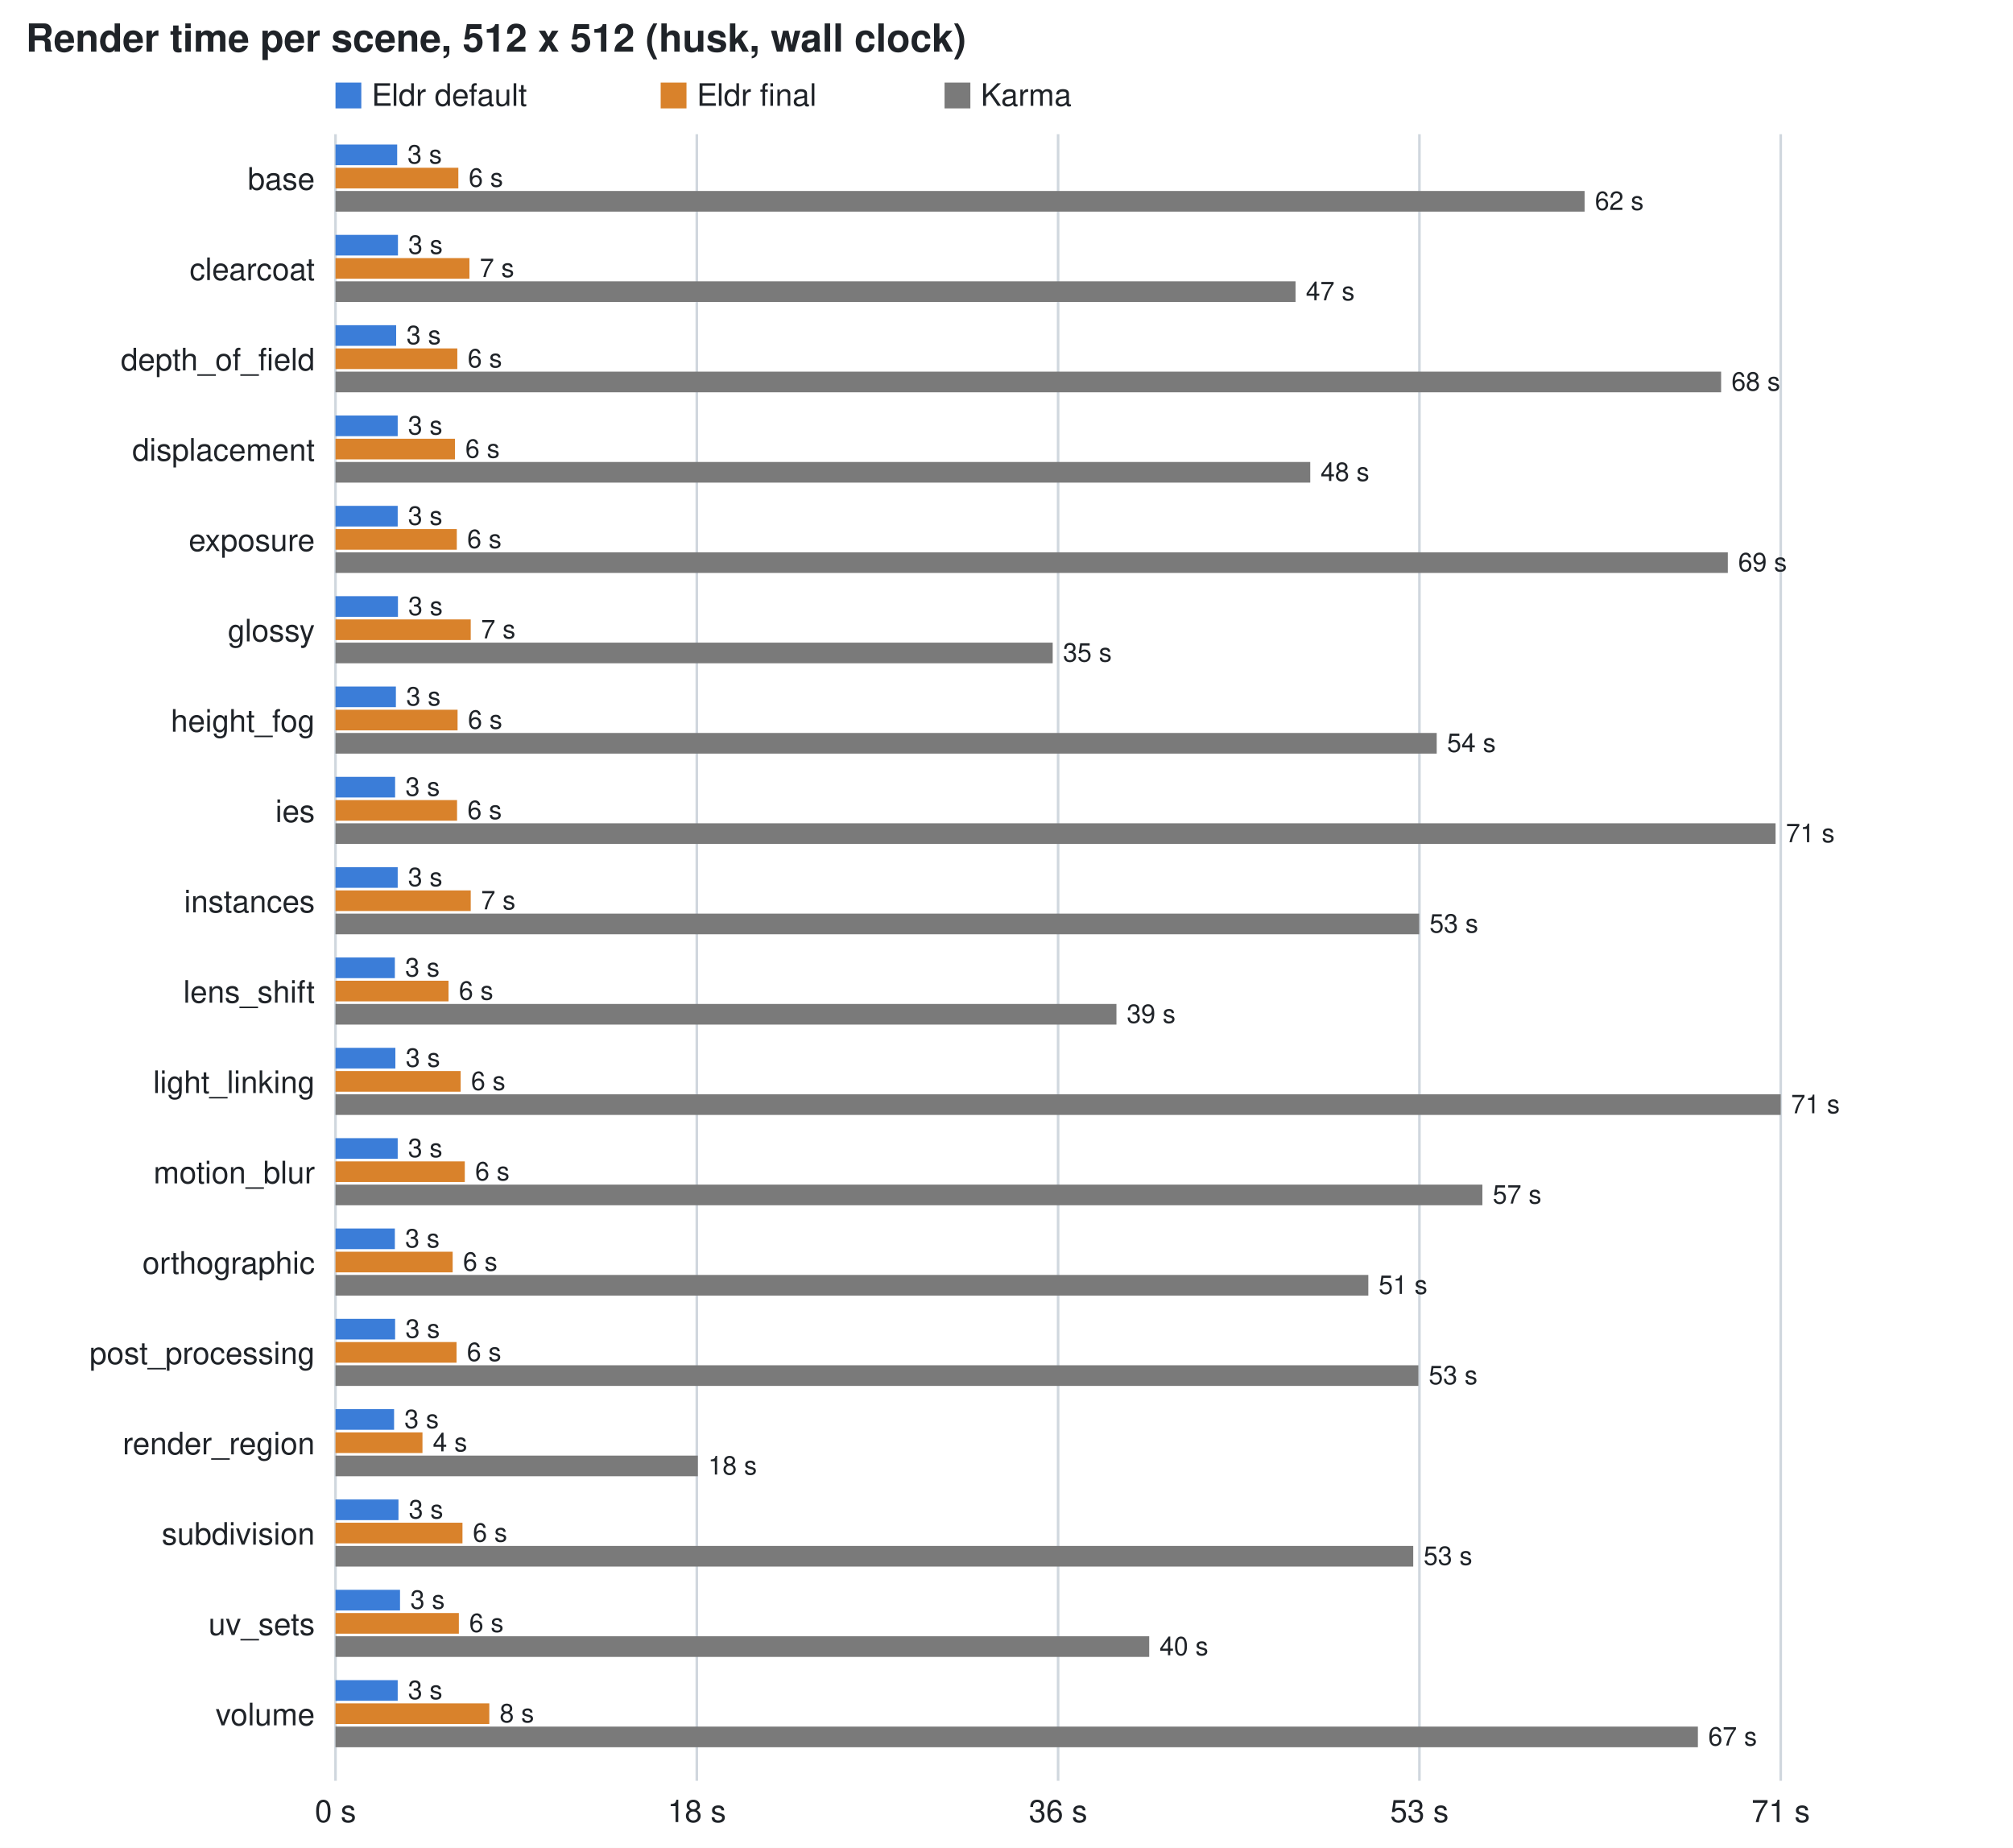
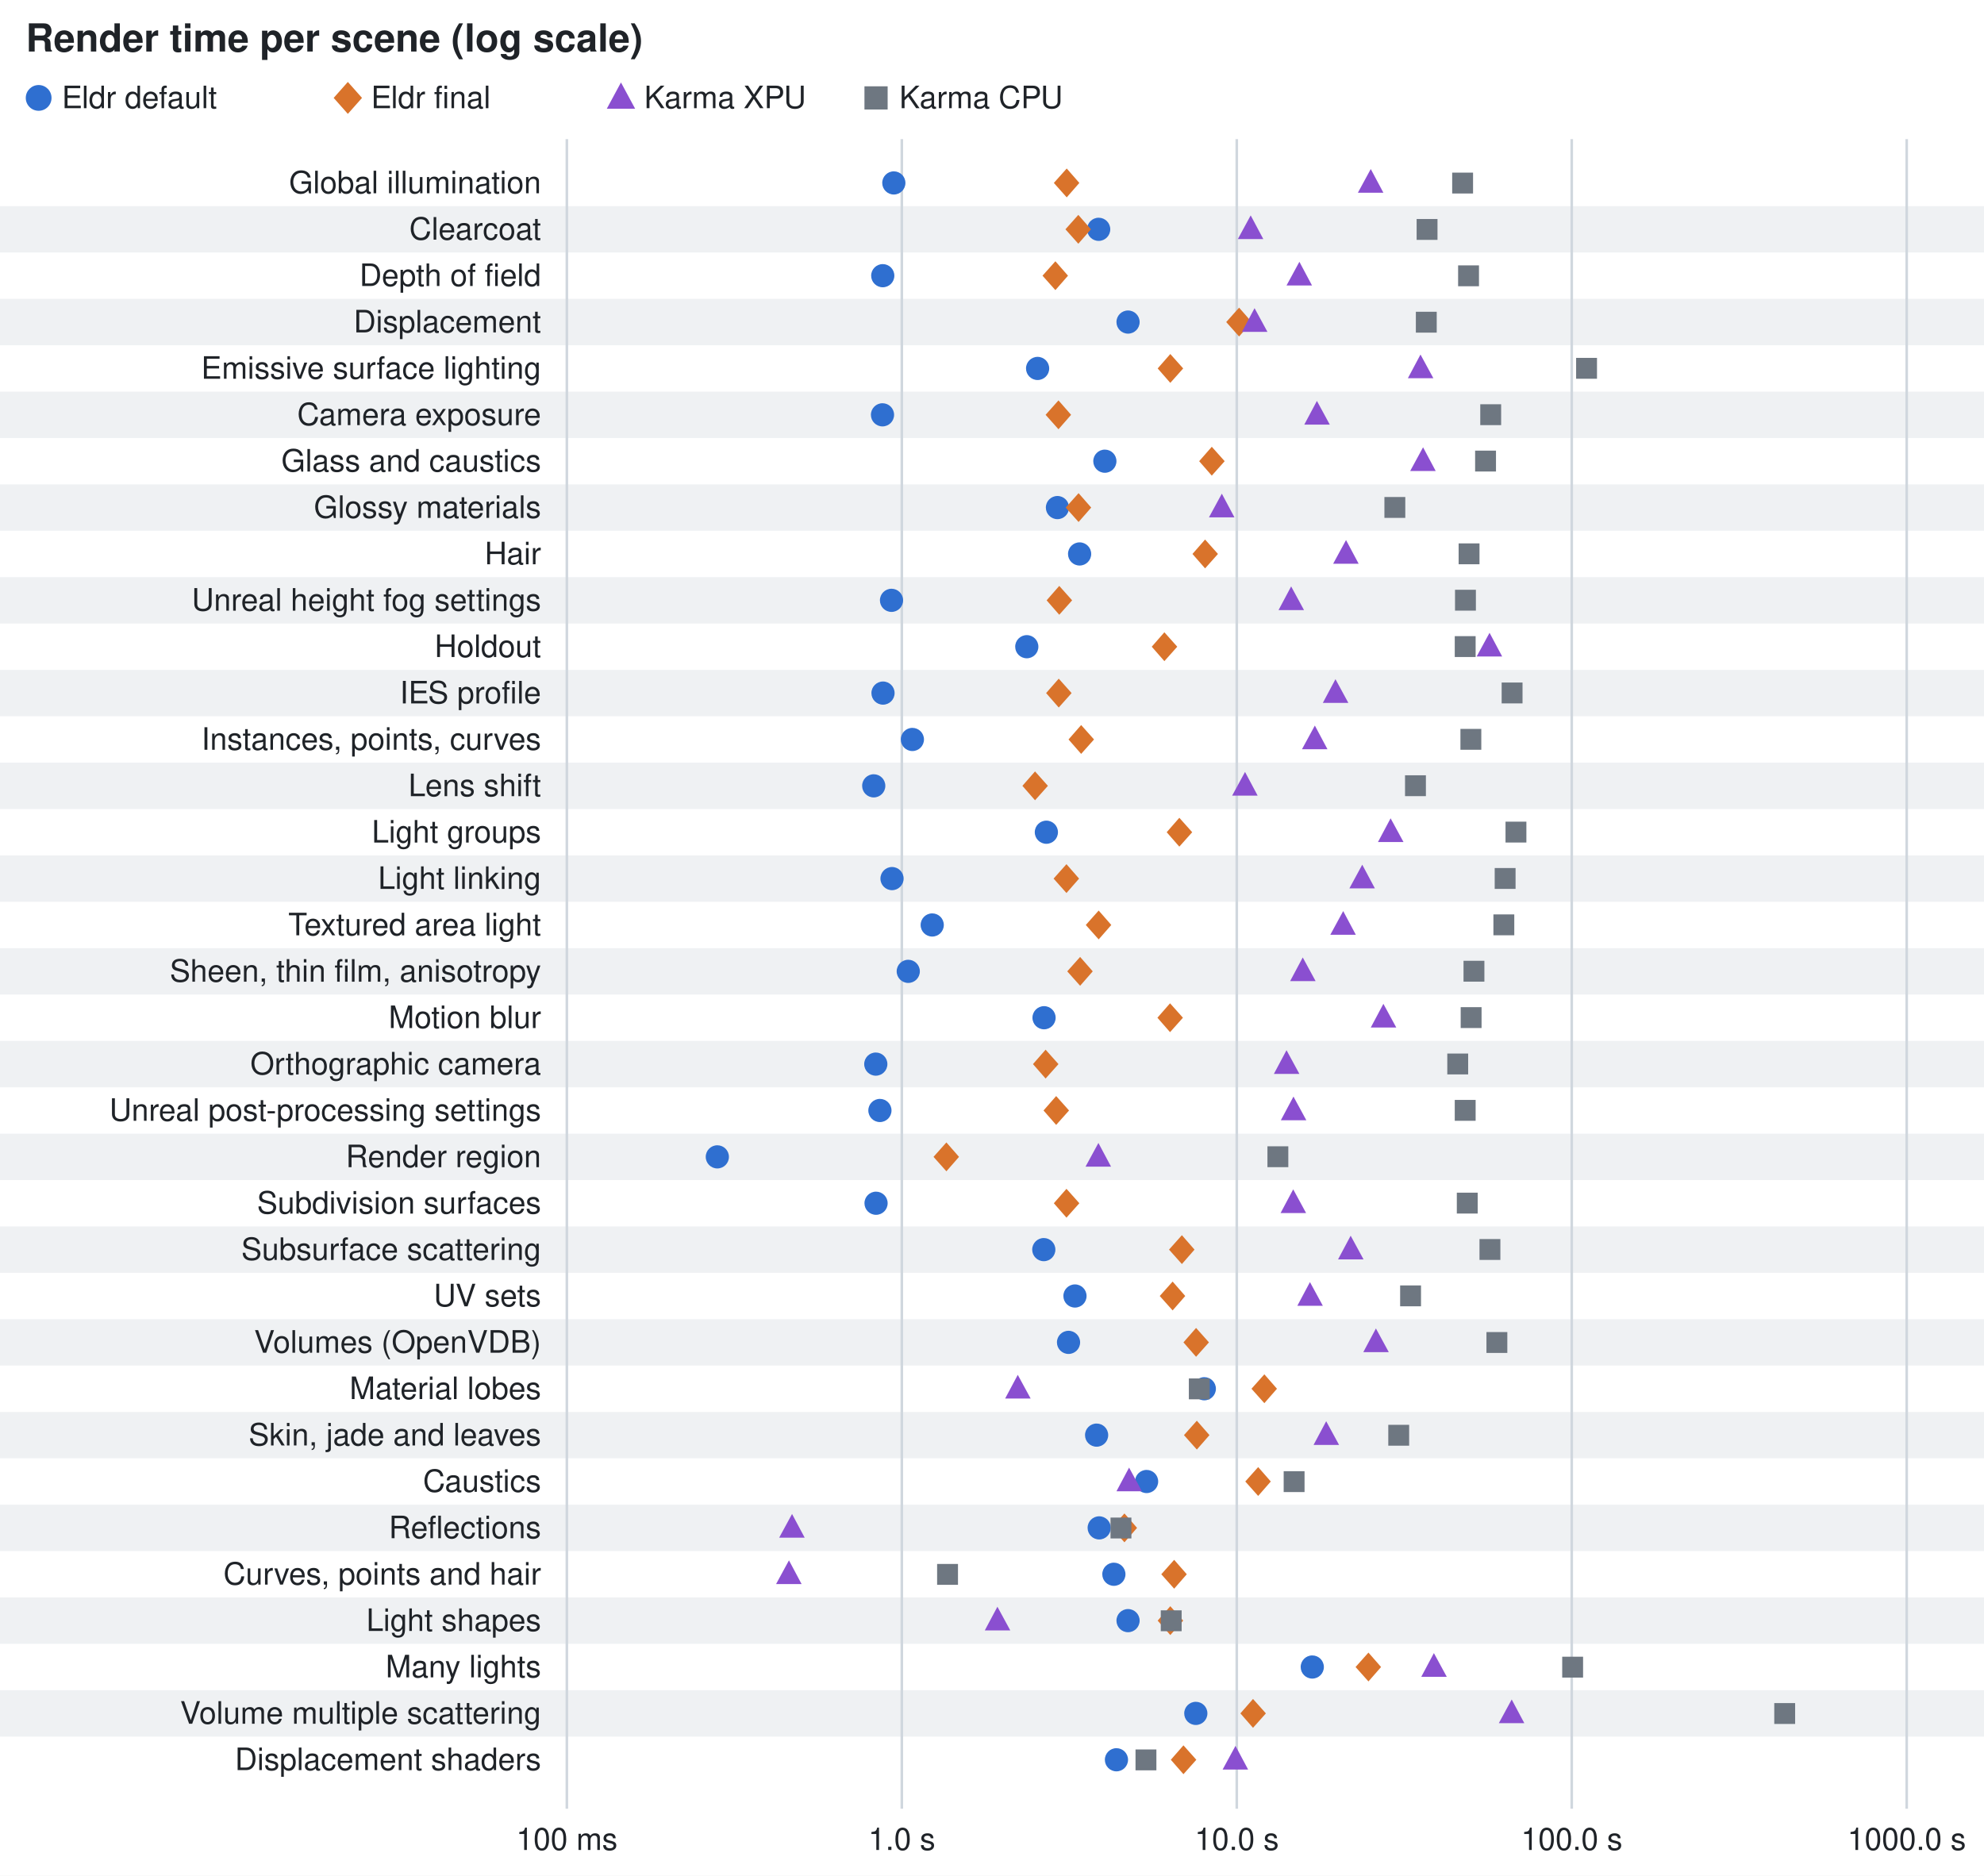
- <svg xmlns="http://www.w3.org/2000/svg" width="780" height="716" viewBox="0 0 780 716" font-family="-apple-system,Segoe UI,Helvetica,Arial,sans-serif" font-size="12">
+ <svg xmlns="http://www.w3.org/2000/svg" width="770" height="728" viewBox="0 0 770 728" font-family="-apple-system,Segoe UI,Helvetica,Arial,sans-serif" font-size="12">
  <rect width="100%" height="100%" fill="#ffffff" />
-   <text x="10" y="20" font-size="15" font-weight="600" fill="#1f2328">Render time per scene, 512 x 512 (husk, wall clock)</text>
-   <rect x="130" y="32" width="10" height="10" fill="#3b7dd8" />
-   <text x="144" y="41" fill="#1f2328">Eldr default</text>
-   <rect x="256" y="32" width="10" height="10" fill="#d9822b" />
-   <text x="270" y="41" fill="#1f2328">Eldr final</text>
-   <rect x="366" y="32" width="10" height="10" fill="#7a7a7a" />
-   <text x="380" y="41" fill="#1f2328">Karma</text>
-   <line x1="130.0" y1="52" x2="130.0" y2="690" stroke="#d0d7de" />
-   <text x="130.0" y="706" text-anchor="middle" fill="#1f2328">0 s</text>
-   <line x1="270.0" y1="52" x2="270.0" y2="690" stroke="#d0d7de" />
-   <text x="270.0" y="706" text-anchor="middle" fill="#1f2328">18 s</text>
-   <line x1="410.0" y1="52" x2="410.0" y2="690" stroke="#d0d7de" />
-   <text x="410.0" y="706" text-anchor="middle" fill="#1f2328">36 s</text>
-   <line x1="550.0" y1="52" x2="550.0" y2="690" stroke="#d0d7de" />
-   <text x="550.0" y="706" text-anchor="middle" fill="#1f2328">53 s</text>
-   <line x1="690.0" y1="52" x2="690.0" y2="690" stroke="#d0d7de" />
-   <text x="690.0" y="706" text-anchor="middle" fill="#1f2328">71 s</text>
-   <text x="122" y="69.5" text-anchor="end" dominant-baseline="middle" fill="#1f2328">base</text>
-   <rect x="130" y="56" width="23.9" height="8" fill="#3b7dd8" />
-   <text x="157.9" y="60" font-size="10" dominant-baseline="middle" fill="#1f2328">3 s</text>
-   <rect x="130" y="65" width="47.6" height="8" fill="#d9822b" />
-   <text x="181.6" y="69" font-size="10" dominant-baseline="middle" fill="#1f2328">6 s</text>
-   <rect x="130" y="74" width="484.0" height="8" fill="#7a7a7a" />
-   <text x="618.0" y="78" font-size="10" dominant-baseline="middle" fill="#1f2328">62 s</text>
-   <text x="122" y="104.5" text-anchor="end" dominant-baseline="middle" fill="#1f2328">clearcoat</text>
-   <rect x="130" y="91" width="24.2" height="8" fill="#3b7dd8" />
-   <text x="158.2" y="95" font-size="10" dominant-baseline="middle" fill="#1f2328">3 s</text>
-   <rect x="130" y="100" width="51.9" height="8" fill="#d9822b" />
-   <text x="185.9" y="104" font-size="10" dominant-baseline="middle" fill="#1f2328">7 s</text>
-   <rect x="130" y="109" width="372.0" height="8" fill="#7a7a7a" />
-   <text x="506.0" y="113" font-size="10" dominant-baseline="middle" fill="#1f2328">47 s</text>
-   <text x="122" y="139.5" text-anchor="end" dominant-baseline="middle" fill="#1f2328">depth_of_field</text>
-   <rect x="130" y="126" width="23.5" height="8" fill="#3b7dd8" />
-   <text x="157.5" y="130" font-size="10" dominant-baseline="middle" fill="#1f2328">3 s</text>
-   <rect x="130" y="135" width="47.2" height="8" fill="#d9822b" />
-   <text x="181.2" y="139" font-size="10" dominant-baseline="middle" fill="#1f2328">6 s</text>
-   <rect x="130" y="144" width="536.9" height="8" fill="#7a7a7a" />
-   <text x="670.9" y="148" font-size="10" dominant-baseline="middle" fill="#1f2328">68 s</text>
-   <text x="122" y="174.5" text-anchor="end" dominant-baseline="middle" fill="#1f2328">displacement</text>
-   <rect x="130" y="161" width="24.1" height="8" fill="#3b7dd8" />
-   <text x="158.1" y="165" font-size="10" dominant-baseline="middle" fill="#1f2328">3 s</text>
-   <rect x="130" y="170" width="46.3" height="8" fill="#d9822b" />
-   <text x="180.3" y="174" font-size="10" dominant-baseline="middle" fill="#1f2328">6 s</text>
-   <rect x="130" y="179" width="377.7" height="8" fill="#7a7a7a" />
-   <text x="511.7" y="183" font-size="10" dominant-baseline="middle" fill="#1f2328">48 s</text>
-   <text x="122" y="209.5" text-anchor="end" dominant-baseline="middle" fill="#1f2328">exposure</text>
-   <rect x="130" y="196" width="24.1" height="8" fill="#3b7dd8" />
-   <text x="158.1" y="200" font-size="10" dominant-baseline="middle" fill="#1f2328">3 s</text>
-   <rect x="130" y="205" width="47.0" height="8" fill="#d9822b" />
-   <text x="181.0" y="209" font-size="10" dominant-baseline="middle" fill="#1f2328">6 s</text>
-   <rect x="130" y="214" width="539.5" height="8" fill="#7a7a7a" />
-   <text x="673.5" y="218" font-size="10" dominant-baseline="middle" fill="#1f2328">69 s</text>
-   <text x="122" y="244.5" text-anchor="end" dominant-baseline="middle" fill="#1f2328">glossy</text>
-   <rect x="130" y="231" width="24.2" height="8" fill="#3b7dd8" />
-   <text x="158.2" y="235" font-size="10" dominant-baseline="middle" fill="#1f2328">3 s</text>
-   <rect x="130" y="240" width="52.4" height="8" fill="#d9822b" />
-   <text x="186.4" y="244" font-size="10" dominant-baseline="middle" fill="#1f2328">7 s</text>
-   <rect x="130" y="249" width="277.9" height="8" fill="#7a7a7a" />
-   <text x="411.9" y="253" font-size="10" dominant-baseline="middle" fill="#1f2328">35 s</text>
-   <text x="122" y="279.5" text-anchor="end" dominant-baseline="middle" fill="#1f2328">height_fog</text>
-   <rect x="130" y="266" width="23.4" height="8" fill="#3b7dd8" />
-   <text x="157.4" y="270" font-size="10" dominant-baseline="middle" fill="#1f2328">3 s</text>
-   <rect x="130" y="275" width="47.3" height="8" fill="#d9822b" />
-   <text x="181.3" y="279" font-size="10" dominant-baseline="middle" fill="#1f2328">6 s</text>
-   <rect x="130" y="284" width="426.7" height="8" fill="#7a7a7a" />
-   <text x="560.7" y="288" font-size="10" dominant-baseline="middle" fill="#1f2328">54 s</text>
-   <text x="122" y="314.5" text-anchor="end" dominant-baseline="middle" fill="#1f2328">ies</text>
-   <rect x="130" y="301" width="23.1" height="8" fill="#3b7dd8" />
-   <text x="157.1" y="305" font-size="10" dominant-baseline="middle" fill="#1f2328">3 s</text>
-   <rect x="130" y="310" width="47.1" height="8" fill="#d9822b" />
-   <text x="181.1" y="314" font-size="10" dominant-baseline="middle" fill="#1f2328">6 s</text>
-   <rect x="130" y="319" width="558.0" height="8" fill="#7a7a7a" />
-   <text x="692.0" y="323" font-size="10" dominant-baseline="middle" fill="#1f2328">71 s</text>
-   <text x="122" y="349.5" text-anchor="end" dominant-baseline="middle" fill="#1f2328">instances</text>
-   <rect x="130" y="336" width="24.1" height="8" fill="#3b7dd8" />
-   <text x="158.1" y="340" font-size="10" dominant-baseline="middle" fill="#1f2328">3 s</text>
-   <rect x="130" y="345" width="52.4" height="8" fill="#d9822b" />
-   <text x="186.4" y="349" font-size="10" dominant-baseline="middle" fill="#1f2328">7 s</text>
-   <rect x="130" y="354" width="419.9" height="8" fill="#7a7a7a" />
-   <text x="553.9" y="358" font-size="10" dominant-baseline="middle" fill="#1f2328">53 s</text>
-   <text x="122" y="384.5" text-anchor="end" dominant-baseline="middle" fill="#1f2328">lens_shift</text>
-   <rect x="130" y="371" width="23.0" height="8" fill="#3b7dd8" />
-   <text x="157.0" y="375" font-size="10" dominant-baseline="middle" fill="#1f2328">3 s</text>
-   <rect x="130" y="380" width="43.8" height="8" fill="#d9822b" />
-   <text x="177.8" y="384" font-size="10" dominant-baseline="middle" fill="#1f2328">6 s</text>
-   <rect x="130" y="389" width="302.6" height="8" fill="#7a7a7a" />
-   <text x="436.6" y="393" font-size="10" dominant-baseline="middle" fill="#1f2328">39 s</text>
-   <text x="122" y="419.5" text-anchor="end" dominant-baseline="middle" fill="#1f2328">light_linking</text>
-   <rect x="130" y="406" width="23.2" height="8" fill="#3b7dd8" />
-   <text x="157.2" y="410" font-size="10" dominant-baseline="middle" fill="#1f2328">3 s</text>
-   <rect x="130" y="415" width="48.5" height="8" fill="#d9822b" />
-   <text x="182.5" y="419" font-size="10" dominant-baseline="middle" fill="#1f2328">6 s</text>
-   <rect x="130" y="424" width="560.0" height="8" fill="#7a7a7a" />
-   <text x="694.0" y="428" font-size="10" dominant-baseline="middle" fill="#1f2328">71 s</text>
-   <text x="122" y="454.5" text-anchor="end" dominant-baseline="middle" fill="#1f2328">motion_blur</text>
-   <rect x="130" y="441" width="24.1" height="8" fill="#3b7dd8" />
-   <text x="158.1" y="445" font-size="10" dominant-baseline="middle" fill="#1f2328">3 s</text>
-   <rect x="130" y="450" width="50.1" height="8" fill="#d9822b" />
-   <text x="184.1" y="454" font-size="10" dominant-baseline="middle" fill="#1f2328">6 s</text>
-   <rect x="130" y="459" width="444.4" height="8" fill="#7a7a7a" />
-   <text x="578.4" y="463" font-size="10" dominant-baseline="middle" fill="#1f2328">57 s</text>
-   <text x="122" y="489.5" text-anchor="end" dominant-baseline="middle" fill="#1f2328">orthographic</text>
-   <rect x="130" y="476" width="23.0" height="8" fill="#3b7dd8" />
-   <text x="157.0" y="480" font-size="10" dominant-baseline="middle" fill="#1f2328">3 s</text>
-   <rect x="130" y="485" width="45.4" height="8" fill="#d9822b" />
-   <text x="179.4" y="489" font-size="10" dominant-baseline="middle" fill="#1f2328">6 s</text>
-   <rect x="130" y="494" width="400.2" height="8" fill="#7a7a7a" />
-   <text x="534.2" y="498" font-size="10" dominant-baseline="middle" fill="#1f2328">51 s</text>
-   <text x="122" y="524.5" text-anchor="end" dominant-baseline="middle" fill="#1f2328">post_processing</text>
-   <rect x="130" y="511" width="23.1" height="8" fill="#3b7dd8" />
-   <text x="157.1" y="515" font-size="10" dominant-baseline="middle" fill="#1f2328">3 s</text>
-   <rect x="130" y="520" width="46.9" height="8" fill="#d9822b" />
-   <text x="180.9" y="524" font-size="10" dominant-baseline="middle" fill="#1f2328">6 s</text>
-   <rect x="130" y="529" width="419.6" height="8" fill="#7a7a7a" />
-   <text x="553.6" y="533" font-size="10" dominant-baseline="middle" fill="#1f2328">53 s</text>
-   <text x="122" y="559.5" text-anchor="end" dominant-baseline="middle" fill="#1f2328">render_region</text>
-   <rect x="130" y="546" width="22.7" height="8" fill="#3b7dd8" />
-   <text x="156.7" y="550" font-size="10" dominant-baseline="middle" fill="#1f2328">3 s</text>
-   <rect x="130" y="555" width="33.7" height="8" fill="#d9822b" />
-   <text x="167.7" y="559" font-size="10" dominant-baseline="middle" fill="#1f2328">4 s</text>
-   <rect x="130" y="564" width="140.4" height="8" fill="#7a7a7a" />
-   <text x="274.4" y="568" font-size="10" dominant-baseline="middle" fill="#1f2328">18 s</text>
-   <text x="122" y="594.5" text-anchor="end" dominant-baseline="middle" fill="#1f2328">subdivision</text>
-   <rect x="130" y="581" width="24.4" height="8" fill="#3b7dd8" />
-   <text x="158.4" y="585" font-size="10" dominant-baseline="middle" fill="#1f2328">3 s</text>
-   <rect x="130" y="590" width="49.2" height="8" fill="#d9822b" />
-   <text x="183.2" y="594" font-size="10" dominant-baseline="middle" fill="#1f2328">6 s</text>
-   <rect x="130" y="599" width="417.6" height="8" fill="#7a7a7a" />
-   <text x="551.6" y="603" font-size="10" dominant-baseline="middle" fill="#1f2328">53 s</text>
-   <text x="122" y="629.5" text-anchor="end" dominant-baseline="middle" fill="#1f2328">uv_sets</text>
-   <rect x="130" y="616" width="25.0" height="8" fill="#3b7dd8" />
-   <text x="159.0" y="620" font-size="10" dominant-baseline="middle" fill="#1f2328">3 s</text>
-   <rect x="130" y="625" width="47.8" height="8" fill="#d9822b" />
-   <text x="181.8" y="629" font-size="10" dominant-baseline="middle" fill="#1f2328">6 s</text>
-   <rect x="130" y="634" width="315.3" height="8" fill="#7a7a7a" />
-   <text x="449.3" y="638" font-size="10" dominant-baseline="middle" fill="#1f2328">40 s</text>
-   <text x="122" y="664.5" text-anchor="end" dominant-baseline="middle" fill="#1f2328">volume</text>
-   <rect x="130" y="651" width="24.1" height="8" fill="#3b7dd8" />
-   <text x="158.1" y="655" font-size="10" dominant-baseline="middle" fill="#1f2328">3 s</text>
-   <rect x="130" y="660" width="59.6" height="8" fill="#d9822b" />
-   <text x="193.6" y="664" font-size="10" dominant-baseline="middle" fill="#1f2328">8 s</text>
-   <rect x="130" y="669" width="527.9" height="8" fill="#7a7a7a" />
-   <text x="661.9" y="673" font-size="10" dominant-baseline="middle" fill="#1f2328">67 s</text>
+   <text x="10" y="20" font-size="15" font-weight="600" fill="#1f2328">Render time per scene (log scale)</text>
+   <circle cx="15.0" cy="38.0" r="5.0" fill="#2f6fd0" />
+   <text x="24" y="42" fill="#1f2328">Eldr default</text>
+   <polygon points="135.0,31.8 140.5,38.0 135.0,44.2 129.5,38.0" fill="#d9732b" />
+   <text x="144" y="42" fill="#1f2328">Eldr final</text>
+   <polygon points="241.0,32.0 246.5,42.2 235.5,42.2" fill="#8a4fd0" />
+   <text x="250" y="42" fill="#1f2328">Karma XPU</text>
+   <rect x="335.5" y="33.5" width="9.0" height="9.0" fill="#6e7781" />
+   <text x="349" y="42" fill="#1f2328">Karma CPU</text>
+   <line x1="220.0" y1="54" x2="220.0" y2="702" stroke="#d0d7de" />
+   <text x="220.0" y="718" text-anchor="middle" fill="#1f2328">100 ms</text>
+   <line x1="350.0" y1="54" x2="350.0" y2="702" stroke="#d0d7de" />
+   <text x="350.0" y="718" text-anchor="middle" fill="#1f2328">1.0 s</text>
+   <line x1="480.0" y1="54" x2="480.0" y2="702" stroke="#d0d7de" />
+   <text x="480.0" y="718" text-anchor="middle" fill="#1f2328">10.0 s</text>
+   <line x1="610.0" y1="54" x2="610.0" y2="702" stroke="#d0d7de" />
+   <text x="610.0" y="718" text-anchor="middle" fill="#1f2328">100.0 s</text>
+   <line x1="740.0" y1="54" x2="740.0" y2="702" stroke="#d0d7de" />
+   <text x="740.0" y="718" text-anchor="middle" fill="#1f2328">1000.0 s</text>
+   <text x="210" y="71.0" text-anchor="end" dominant-baseline="middle" fill="#1f2328">Global illumination</text>
+   <g>
+     <circle cx="346.9" cy="71.0" r="4.5" fill="#2f6fd0" />
+   </g>
+   <g>
+     <polygon points="414.0,65.4 418.9,71.0 414.0,76.6 409.0,71.0" fill="#d9732b" />
+   </g>
+   <g>
+     <polygon points="532.0,65.6 536.9,74.8 527.0,74.8" fill="#8a4fd0" />
+   </g>
+   <g>
+     <rect x="563.6" y="67.0" width="8.1" height="8.1" fill="#6e7781" />
+   </g>
+   <rect x="0" y="80.0" width="770" height="18" fill="#d0d7de" opacity="0.35" />
+   <text x="210" y="89.0" text-anchor="end" dominant-baseline="middle" fill="#1f2328">Clearcoat</text>
+   <g>
+     <circle cx="426.4" cy="89.0" r="4.5" fill="#2f6fd0" />
+   </g>
+   <g>
+     <polygon points="418.5,83.4 423.4,89.0 418.5,94.6 413.5,89.0" fill="#d9732b" />
+   </g>
+   <g>
+     <polygon points="485.4,83.6 490.3,92.8 480.4,92.8" fill="#8a4fd0" />
+   </g>
+   <g>
+     <rect x="549.8" y="85.0" width="8.1" height="8.1" fill="#6e7781" />
+   </g>
+   <text x="210" y="107.0" text-anchor="end" dominant-baseline="middle" fill="#1f2328">Depth of field</text>
+   <g>
+     <circle cx="342.6" cy="107.0" r="4.5" fill="#2f6fd0" />
+   </g>
+   <g>
+     <polygon points="409.6,101.4 414.5,107.0 409.6,112.6 404.6,107.0" fill="#d9732b" />
+   </g>
+   <g>
+     <polygon points="504.3,101.6 509.2,110.8 499.3,110.8" fill="#8a4fd0" />
+   </g>
+   <g>
+     <rect x="565.9" y="103.0" width="8.1" height="8.1" fill="#6e7781" />
+   </g>
+   <rect x="0" y="116.0" width="770" height="18" fill="#d0d7de" opacity="0.35" />
+   <text x="210" y="125.0" text-anchor="end" dominant-baseline="middle" fill="#1f2328">Displacement</text>
+   <g>
+     <circle cx="437.8" cy="125.0" r="4.5" fill="#2f6fd0" />
+   </g>
+   <g>
+     <polygon points="480.9,119.4 485.8,125.0 480.9,130.6 475.9,125.0" fill="#d9732b" />
+   </g>
+   <g>
+     <polygon points="486.9,119.6 491.9,128.8 482.0,128.8" fill="#8a4fd0" />
+   </g>
+   <g>
+     <rect x="549.5" y="121.0" width="8.1" height="8.1" fill="#6e7781" />
+   </g>
+   <text x="210" y="143.0" text-anchor="end" dominant-baseline="middle" fill="#1f2328">Emissive surface lighting</text>
+   <g>
+     <circle cx="402.7" cy="143.0" r="4.5" fill="#2f6fd0" />
+   </g>
+   <g>
+     <polygon points="454.2,137.4 459.2,143.0 454.2,148.6 449.3,143.0" fill="#d9732b" />
+   </g>
+   <g>
+     <polygon points="551.3,137.6 556.3,146.8 546.4,146.8" fill="#8a4fd0" />
+   </g>
+   <g>
+     <rect x="611.7" y="138.9" width="8.1" height="8.1" fill="#6e7781" />
+   </g>
+   <rect x="0" y="152.0" width="770" height="18" fill="#d0d7de" opacity="0.35" />
+   <text x="210" y="161.0" text-anchor="end" dominant-baseline="middle" fill="#1f2328">Camera exposure</text>
+   <g>
+     <circle cx="342.5" cy="161.0" r="4.5" fill="#2f6fd0" />
+   </g>
+   <g>
+     <polygon points="410.8,155.4 415.7,161.0 410.8,166.6 405.8,161.0" fill="#d9732b" />
+   </g>
+   <g>
+     <polygon points="511.1,155.6 516.1,164.8 506.2,164.8" fill="#8a4fd0" />
+   </g>
+   <g>
+     <rect x="574.5" y="156.9" width="8.1" height="8.1" fill="#6e7781" />
+   </g>
+   <text x="210" y="179.0" text-anchor="end" dominant-baseline="middle" fill="#1f2328">Glass and caustics</text>
+   <g>
+     <circle cx="428.8" cy="179.0" r="4.5" fill="#2f6fd0" />
+   </g>
+   <g>
+     <polygon points="470.3,173.4 475.3,179.0 470.3,184.6 465.4,179.0" fill="#d9732b" />
+   </g>
+   <g>
+     <polygon points="552.3,173.6 557.2,182.8 547.3,182.8" fill="#8a4fd0" />
+   </g>
+   <g>
+     <rect x="572.5" y="174.9" width="8.1" height="8.1" fill="#6e7781" />
+   </g>
+   <rect x="0" y="188.0" width="770" height="18" fill="#d0d7de" opacity="0.35" />
+   <text x="210" y="197.0" text-anchor="end" dominant-baseline="middle" fill="#1f2328">Glossy materials</text>
+   <g>
+     <circle cx="410.4" cy="197.0" r="4.5" fill="#2f6fd0" />
+   </g>
+   <g>
+     <polygon points="418.6,191.4 423.5,197.0 418.6,202.6 413.6,197.0" fill="#d9732b" />
+   </g>
+   <g>
+     <polygon points="474.2,191.6 479.1,200.8 469.2,200.8" fill="#8a4fd0" />
+   </g>
+   <g>
+     <rect x="537.3" y="192.9" width="8.1" height="8.1" fill="#6e7781" />
+   </g>
+   <text x="210" y="215.0" text-anchor="end" dominant-baseline="middle" fill="#1f2328">Hair</text>
+   <g>
+     <circle cx="419.0" cy="215.0" r="4.5" fill="#2f6fd0" />
+   </g>
+   <g>
+     <polygon points="467.7,209.4 472.7,215.0 467.7,220.6 462.8,215.0" fill="#d9732b" />
+   </g>
+   <g>
+     <polygon points="522.4,209.6 527.3,218.8 517.4,218.8" fill="#8a4fd0" />
+   </g>
+   <g>
+     <rect x="566.1" y="210.9" width="8.1" height="8.1" fill="#6e7781" />
+   </g>
+   <rect x="0" y="224.0" width="770" height="18" fill="#d0d7de" opacity="0.35" />
+   <text x="210" y="233.0" text-anchor="end" dominant-baseline="middle" fill="#1f2328">Unreal height fog settings</text>
+   <g>
+     <circle cx="346.0" cy="233.0" r="4.5" fill="#2f6fd0" />
+   </g>
+   <g>
+     <polygon points="411.1,227.4 416.1,233.0 411.1,238.6 406.2,233.0" fill="#d9732b" />
+   </g>
+   <g>
+     <polygon points="501.1,227.6 506.1,236.8 496.2,236.8" fill="#8a4fd0" />
+   </g>
+   <g>
+     <rect x="564.7" y="228.9" width="8.1" height="8.1" fill="#6e7781" />
+   </g>
+   <text x="210" y="251.0" text-anchor="end" dominant-baseline="middle" fill="#1f2328">Holdout</text>
+   <g>
+     <circle cx="398.5" cy="251.0" r="4.5" fill="#2f6fd0" />
+   </g>
+   <g>
+     <polygon points="451.9,245.4 456.9,251.0 451.9,256.6 447.0,251.0" fill="#d9732b" />
+   </g>
+   <g>
+     <polygon points="578.1,245.6 583.0,254.8 573.1,254.8" fill="#8a4fd0" />
+   </g>
+   <g>
+     <rect x="564.6" y="246.9" width="8.1" height="8.1" fill="#6e7781" />
+   </g>
+   <rect x="0" y="260.0" width="770" height="18" fill="#d0d7de" opacity="0.35" />
+   <text x="210" y="269.0" text-anchor="end" dominant-baseline="middle" fill="#1f2328">IES profile</text>
+   <g>
+     <circle cx="342.7" cy="269.0" r="4.5" fill="#2f6fd0" />
+   </g>
+   <g>
+     <polygon points="410.9,263.4 415.9,269.0 410.9,274.6 406.0,269.0" fill="#d9732b" />
+   </g>
+   <g>
+     <polygon points="518.3,263.6 523.3,272.8 513.4,272.8" fill="#8a4fd0" />
+   </g>
+   <g>
+     <rect x="582.8" y="264.9" width="8.1" height="8.1" fill="#6e7781" />
+   </g>
+   <text x="210" y="287.0" text-anchor="end" dominant-baseline="middle" fill="#1f2328">Instances, points, curves</text>
+   <g>
+     <circle cx="354.1" cy="287.0" r="4.5" fill="#2f6fd0" />
+   </g>
+   <g>
+     <polygon points="419.6,281.4 424.6,287.0 419.6,292.6 414.7,287.0" fill="#d9732b" />
+   </g>
+   <g>
+     <polygon points="510.3,281.6 515.2,290.8 505.3,290.8" fill="#8a4fd0" />
+   </g>
+   <g>
+     <rect x="566.8" y="282.9" width="8.1" height="8.1" fill="#6e7781" />
+   </g>
+   <rect x="0" y="296.0" width="770" height="18" fill="#d0d7de" opacity="0.35" />
+   <text x="210" y="305.0" text-anchor="end" dominant-baseline="middle" fill="#1f2328">Lens shift</text>
+   <g>
+     <circle cx="339.1" cy="305.0" r="4.5" fill="#2f6fd0" />
+   </g>
+   <g>
+     <polygon points="401.7,299.4 406.7,305.0 401.7,310.6 396.8,305.0" fill="#d9732b" />
+   </g>
+   <g>
+     <polygon points="483.2,299.6 488.1,308.8 478.2,308.8" fill="#8a4fd0" />
+   </g>
+   <g>
+     <rect x="545.3" y="300.9" width="8.1" height="8.1" fill="#6e7781" />
+   </g>
+   <text x="210" y="323.0" text-anchor="end" dominant-baseline="middle" fill="#1f2328">Light groups</text>
+   <g>
+     <circle cx="406.1" cy="323.0" r="4.5" fill="#2f6fd0" />
+   </g>
+   <g>
+     <polygon points="457.7,317.4 462.7,323.0 457.7,328.6 452.8,323.0" fill="#d9732b" />
+   </g>
+   <g>
+     <polygon points="539.7,317.6 544.7,326.8 534.8,326.8" fill="#8a4fd0" />
+   </g>
+   <g>
+     <rect x="584.3" y="318.9" width="8.1" height="8.1" fill="#6e7781" />
+   </g>
+   <rect x="0" y="332.0" width="770" height="18" fill="#d0d7de" opacity="0.35" />
+   <text x="210" y="341.0" text-anchor="end" dominant-baseline="middle" fill="#1f2328">Light linking</text>
+   <g>
+     <circle cx="346.2" cy="341.0" r="4.5" fill="#2f6fd0" />
+   </g>
+   <g>
+     <polygon points="413.9,335.4 418.8,341.0 413.9,346.6 408.9,341.0" fill="#d9732b" />
+   </g>
+   <g>
+     <polygon points="528.7,335.6 533.6,344.8 523.7,344.8" fill="#8a4fd0" />
+   </g>
+   <g>
+     <rect x="580.1" y="336.9" width="8.1" height="8.1" fill="#6e7781" />
+   </g>
+   <text x="210" y="359.0" text-anchor="end" dominant-baseline="middle" fill="#1f2328">Textured area light</text>
+   <g>
+     <circle cx="361.8" cy="359.0" r="4.5" fill="#2f6fd0" />
+   </g>
+   <g>
+     <polygon points="426.4,353.4 431.3,359.0 426.4,364.6 421.4,359.0" fill="#d9732b" />
+   </g>
+   <g>
+     <polygon points="521.3,353.6 526.2,362.8 516.3,362.8" fill="#8a4fd0" />
+   </g>
+   <g>
+     <rect x="579.6" y="354.9" width="8.1" height="8.1" fill="#6e7781" />
+   </g>
+   <rect x="0" y="368.0" width="770" height="18" fill="#d0d7de" opacity="0.35" />
+   <text x="210" y="377.0" text-anchor="end" dominant-baseline="middle" fill="#1f2328">Sheen, thin film, anisotropy</text>
+   <g>
+     <circle cx="352.5" cy="377.0" r="4.5" fill="#2f6fd0" />
+   </g>
+   <g>
+     <polygon points="419.2,371.4 424.1,377.0 419.2,382.6 414.2,377.0" fill="#d9732b" />
+   </g>
+   <g>
+     <polygon points="505.6,371.6 510.6,380.8 500.7,380.8" fill="#8a4fd0" />
+   </g>
+   <g>
+     <rect x="568.0" y="372.9" width="8.1" height="8.1" fill="#6e7781" />
+   </g>
+   <text x="210" y="395.0" text-anchor="end" dominant-baseline="middle" fill="#1f2328">Motion blur</text>
+   <g>
+     <circle cx="405.2" cy="395.0" r="4.5" fill="#2f6fd0" />
+   </g>
+   <g>
+     <polygon points="454.1,389.4 459.1,395.0 454.1,400.6 449.2,395.0" fill="#d9732b" />
+   </g>
+   <g>
+     <polygon points="536.9,389.6 541.9,398.8 532.0,398.8" fill="#8a4fd0" />
+   </g>
+   <g>
+     <rect x="566.9" y="390.9" width="8.1" height="8.1" fill="#6e7781" />
+   </g>
+   <rect x="0" y="404.0" width="770" height="18" fill="#d0d7de" opacity="0.35" />
+   <text x="210" y="413.0" text-anchor="end" dominant-baseline="middle" fill="#1f2328">Orthographic camera</text>
+   <g>
+     <circle cx="339.9" cy="413.0" r="4.5" fill="#2f6fd0" />
+   </g>
+   <g>
+     <polygon points="405.8,407.4 410.8,413.0 405.8,418.6 400.9,413.0" fill="#d9732b" />
+   </g>
+   <g>
+     <polygon points="499.3,407.6 504.3,416.8 494.4,416.8" fill="#8a4fd0" />
+   </g>
+   <g>
+     <rect x="561.7" y="408.9" width="8.1" height="8.1" fill="#6e7781" />
+   </g>
+   <text x="210" y="431.0" text-anchor="end" dominant-baseline="middle" fill="#1f2328">Unreal post-processing settings</text>
+   <g>
+     <circle cx="341.5" cy="431.0" r="4.5" fill="#2f6fd0" />
+   </g>
+   <g>
+     <polygon points="409.9,425.4 414.9,431.0 409.9,436.6 405.0,431.0" fill="#d9732b" />
+   </g>
+   <g>
+     <polygon points="502.0,425.6 507.0,434.8 497.1,434.8" fill="#8a4fd0" />
+   </g>
+   <g>
+     <rect x="564.6" y="426.9" width="8.1" height="8.1" fill="#6e7781" />
+   </g>
+   <rect x="0" y="440.0" width="770" height="18" fill="#d0d7de" opacity="0.35" />
+   <text x="210" y="449.0" text-anchor="end" dominant-baseline="middle" fill="#1f2328">Render region</text>
+   <g>
+     <circle cx="278.4" cy="449.0" r="4.5" fill="#2f6fd0" />
+   </g>
+   <g>
+     <polygon points="367.3,443.4 372.2,449.0 367.3,454.6 362.3,449.0" fill="#d9732b" />
+   </g>
+   <g>
+     <polygon points="426.3,443.6 431.2,452.8 421.3,452.8" fill="#8a4fd0" />
+   </g>
+   <g>
+     <rect x="491.9" y="444.9" width="8.1" height="8.1" fill="#6e7781" />
+   </g>
+   <text x="210" y="467.0" text-anchor="end" dominant-baseline="middle" fill="#1f2328">Subdivision surfaces</text>
+   <g>
+     <circle cx="340.0" cy="467.0" r="4.5" fill="#2f6fd0" />
+   </g>
+   <g>
+     <polygon points="413.9,461.4 418.9,467.0 413.9,472.6 409.0,467.0" fill="#d9732b" />
+   </g>
+   <g>
+     <polygon points="501.9,461.6 506.9,470.8 497.0,470.8" fill="#8a4fd0" />
+   </g>
+   <g>
+     <rect x="565.4" y="462.9" width="8.1" height="8.1" fill="#6e7781" />
+   </g>
+   <rect x="0" y="476.0" width="770" height="18" fill="#d0d7de" opacity="0.35" />
+   <text x="210" y="485.0" text-anchor="end" dominant-baseline="middle" fill="#1f2328">Subsurface scattering</text>
+   <g>
+     <circle cx="405.1" cy="485.0" r="4.5" fill="#2f6fd0" />
+   </g>
+   <g>
+     <polygon points="458.7,479.4 463.6,485.0 458.7,490.6 453.7,485.0" fill="#d9732b" />
+   </g>
+   <g>
+     <polygon points="524.2,479.6 529.2,488.8 519.3,488.8" fill="#8a4fd0" />
+   </g>
+   <g>
+     <rect x="574.2" y="480.9" width="8.1" height="8.1" fill="#6e7781" />
+   </g>
+   <text x="210" y="503.0" text-anchor="end" dominant-baseline="middle" fill="#1f2328">UV sets</text>
+   <g>
+     <circle cx="417.2" cy="503.0" r="4.5" fill="#2f6fd0" />
+   </g>
+   <g>
+     <polygon points="455.1,497.4 460.0,503.0 455.1,508.6 450.1,503.0" fill="#d9732b" />
+   </g>
+   <g>
+     <polygon points="508.4,497.6 513.4,506.8 503.5,506.8" fill="#8a4fd0" />
+   </g>
+   <g>
+     <rect x="543.4" y="498.9" width="8.1" height="8.1" fill="#6e7781" />
+   </g>
+   <rect x="0" y="512.0" width="770" height="18" fill="#d0d7de" opacity="0.35" />
+   <text x="210" y="521.0" text-anchor="end" dominant-baseline="middle" fill="#1f2328">Volumes (OpenVDB)</text>
+   <g>
+     <circle cx="414.7" cy="521.0" r="4.5" fill="#2f6fd0" />
+   </g>
+   <g>
+     <polygon points="464.2,515.4 469.2,521.0 464.2,526.6 459.3,521.0" fill="#d9732b" />
+   </g>
+   <g>
+     <polygon points="534.0,515.6 539.0,524.8 529.1,524.8" fill="#8a4fd0" />
+   </g>
+   <g>
+     <rect x="576.9" y="517.0" width="8.1" height="8.1" fill="#6e7781" />
+   </g>
+   <text x="210" y="539.0" text-anchor="end" dominant-baseline="middle" fill="#1f2328">Material lobes</text>
+   <g>
+     <circle cx="467.4" cy="539.0" r="4.5" fill="#2f6fd0" />
+   </g>
+   <g>
+     <polygon points="490.7,533.4 495.6,539.0 490.7,544.6 485.7,539.0" fill="#d9732b" />
+   </g>
+   <g>
+     <polygon points="395.0,533.6 400.0,542.8 390.1,542.8" fill="#8a4fd0" />
+   </g>
+   <g>
+     <rect x="461.4" y="535.0" width="8.1" height="8.1" fill="#6e7781" />
+   </g>
+   <rect x="0" y="548.0" width="770" height="18" fill="#d0d7de" opacity="0.35" />
+   <text x="210" y="557.0" text-anchor="end" dominant-baseline="middle" fill="#1f2328">Skin, jade and leaves</text>
+   <g>
+     <circle cx="425.6" cy="557.0" r="4.5" fill="#2f6fd0" />
+   </g>
+   <g>
+     <polygon points="464.5,551.4 469.4,557.0 464.5,562.6 459.5,557.0" fill="#d9732b" />
+   </g>
+   <g>
+     <polygon points="514.7,551.6 519.7,560.8 509.8,560.8" fill="#8a4fd0" />
+   </g>
+   <g>
+     <rect x="538.8" y="553.0" width="8.1" height="8.1" fill="#6e7781" />
+   </g>
+   <text x="210" y="575.0" text-anchor="end" dominant-baseline="middle" fill="#1f2328">Caustics</text>
+   <g>
+     <circle cx="445.0" cy="575.0" r="4.5" fill="#2f6fd0" />
+   </g>
+   <g>
+     <polygon points="488.3,569.4 493.2,575.0 488.3,580.6 483.3,575.0" fill="#d9732b" />
+   </g>
+   <g>
+     <polygon points="438.2,569.6 443.2,578.8 433.3,578.8" fill="#8a4fd0" />
+   </g>
+   <g>
+     <rect x="498.2" y="571.0" width="8.1" height="8.1" fill="#6e7781" />
+   </g>
+   <rect x="0" y="584.0" width="770" height="18" fill="#d0d7de" opacity="0.35" />
+   <text x="210" y="593.0" text-anchor="end" dominant-baseline="middle" fill="#1f2328">Reflections</text>
+   <g>
+     <circle cx="426.6" cy="593.0" r="4.5" fill="#2f6fd0" />
+   </g>
+   <g>
+     <polygon points="436.4,587.4 441.3,593.0 436.4,598.6 431.4,593.0" fill="#d9732b" />
+   </g>
+   <g>
+     <polygon points="307.4,587.6 312.3,596.8 302.4,596.8" fill="#8a4fd0" />
+   </g>
+   <g>
+     <rect x="431.0" y="589.0" width="8.1" height="8.1" fill="#6e7781" />
+   </g>
+   <text x="210" y="611.0" text-anchor="end" dominant-baseline="middle" fill="#1f2328">Curves, points and hair</text>
+   <g>
+     <circle cx="432.3" cy="611.0" r="4.5" fill="#2f6fd0" />
+   </g>
+   <g>
+     <polygon points="455.7,605.4 460.6,611.0 455.7,616.6 450.7,611.0" fill="#d9732b" />
+   </g>
+   <g>
+     <polygon points="306.2,605.6 311.1,614.8 301.2,614.8" fill="#8a4fd0" />
+   </g>
+   <g>
+     <rect x="363.7" y="607.0" width="8.1" height="8.1" fill="#6e7781" />
+   </g>
+   <rect x="0" y="620.0" width="770" height="18" fill="#d0d7de" opacity="0.35" />
+   <text x="210" y="629.0" text-anchor="end" dominant-baseline="middle" fill="#1f2328">Light shapes</text>
+   <g>
+     <circle cx="437.8" cy="629.0" r="4.5" fill="#2f6fd0" />
+   </g>
+   <g>
+     <polygon points="454.2,623.4 459.2,629.0 454.2,634.6 449.3,629.0" fill="#d9732b" />
+   </g>
+   <g>
+     <polygon points="387.1,623.6 392.1,632.8 382.2,632.8" fill="#8a4fd0" />
+   </g>
+   <g>
+     <rect x="450.5" y="625.0" width="8.1" height="8.1" fill="#6e7781" />
+   </g>
+   <text x="210" y="647.0" text-anchor="end" dominant-baseline="middle" fill="#1f2328">Many lights</text>
+   <g>
+     <circle cx="509.3" cy="647.0" r="4.5" fill="#2f6fd0" />
+   </g>
+   <g>
+     <polygon points="531.1,641.4 536.0,647.0 531.1,652.6 526.1,647.0" fill="#d9732b" />
+   </g>
+   <g>
+     <polygon points="556.5,641.6 561.5,650.8 551.6,650.8" fill="#8a4fd0" />
+   </g>
+   <g>
+     <rect x="606.3" y="643.0" width="8.1" height="8.1" fill="#6e7781" />
+   </g>
+   <rect x="0" y="656.0" width="770" height="18" fill="#d0d7de" opacity="0.35" />
+   <text x="210" y="665.0" text-anchor="end" dominant-baseline="middle" fill="#1f2328">Volume multiple scattering</text>
+   <g>
+     <circle cx="464.1" cy="665.0" r="4.5" fill="#2f6fd0" />
+   </g>
+   <g>
+     <polygon points="486.3,659.4 491.3,665.0 486.3,670.6 481.4,665.0" fill="#d9732b" />
+   </g>
+   <g>
+     <polygon points="586.7,659.6 591.6,668.8 581.7,668.8" fill="#8a4fd0" />
+   </g>
+   <g>
+     <rect x="688.6" y="661.0" width="8.1" height="8.1" fill="#6e7781" />
+   </g>
+   <text x="210" y="683.0" text-anchor="end" dominant-baseline="middle" fill="#1f2328">Displacement shaders</text>
+   <g>
+     <circle cx="433.3" cy="683.0" r="4.5" fill="#2f6fd0" />
+   </g>
+   <g>
+     <polygon points="459.3,677.4 464.3,683.0 459.3,688.6 454.4,683.0" fill="#d9732b" />
+   </g>
+   <g>
+     <polygon points="479.5,677.6 484.4,686.8 474.5,686.8" fill="#8a4fd0" />
+   </g>
+   <g>
+     <rect x="440.7" y="679.0" width="8.1" height="8.1" fill="#6e7781" />
+   </g>
</svg>
